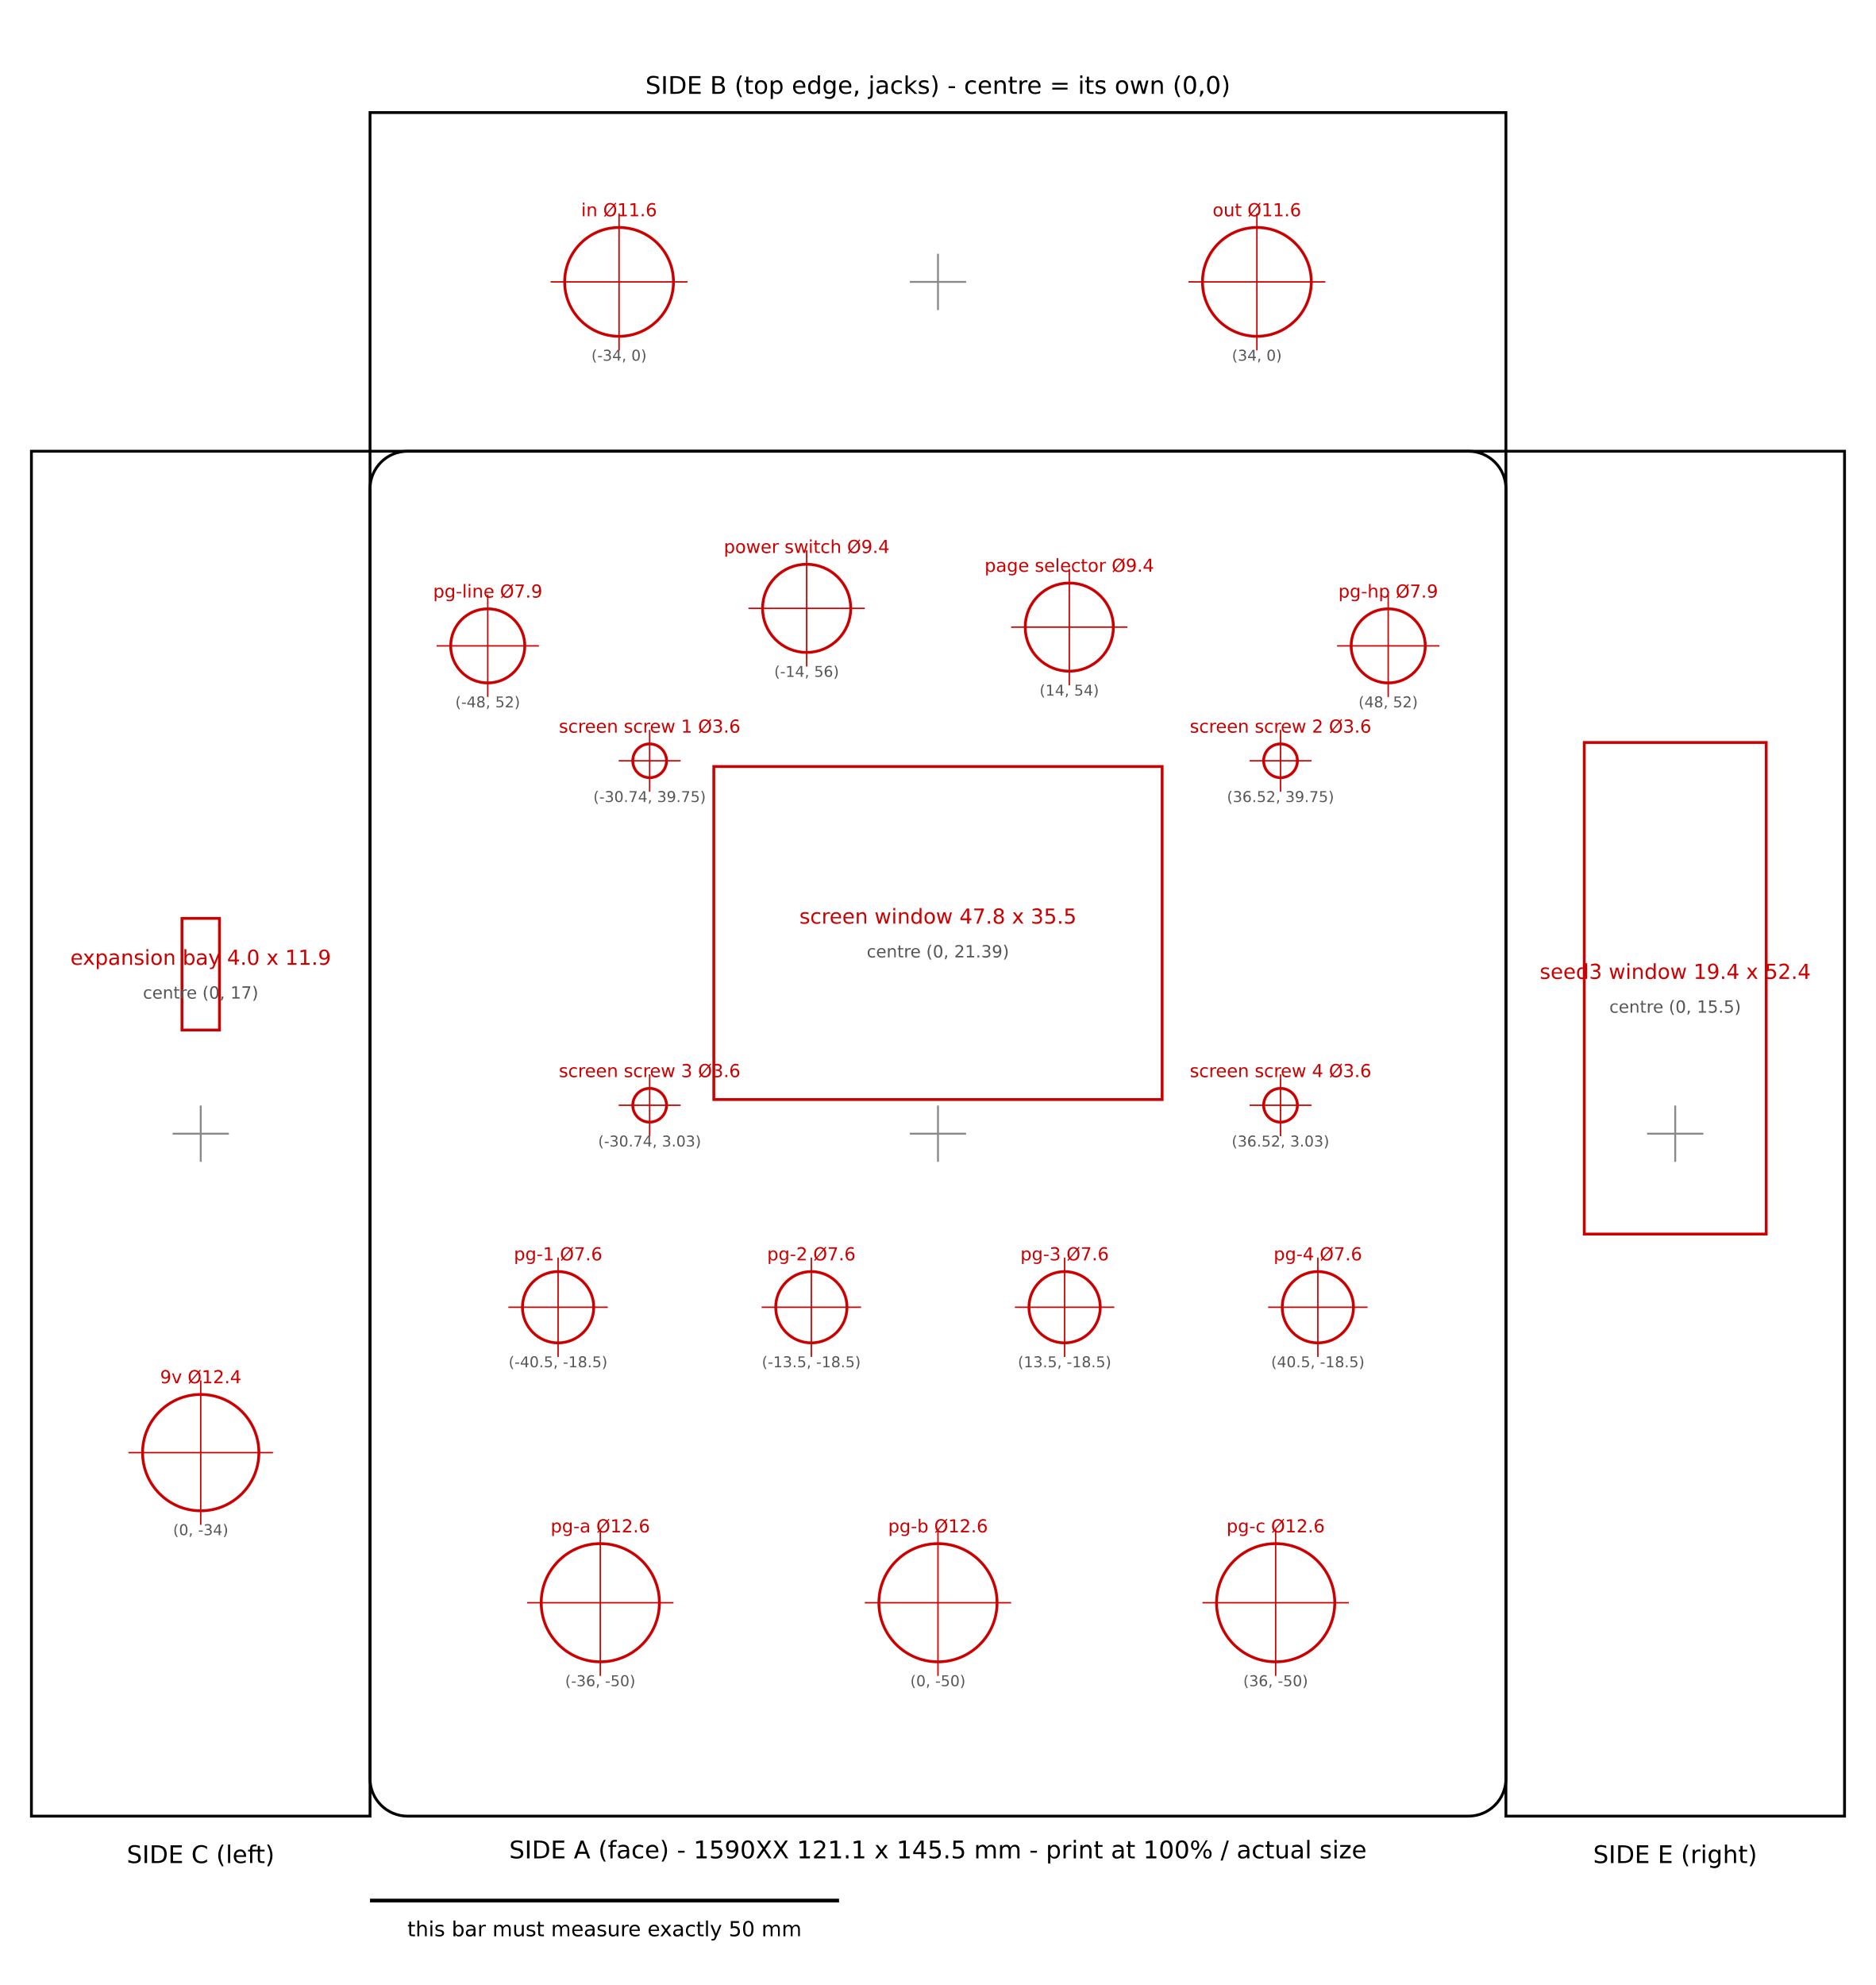
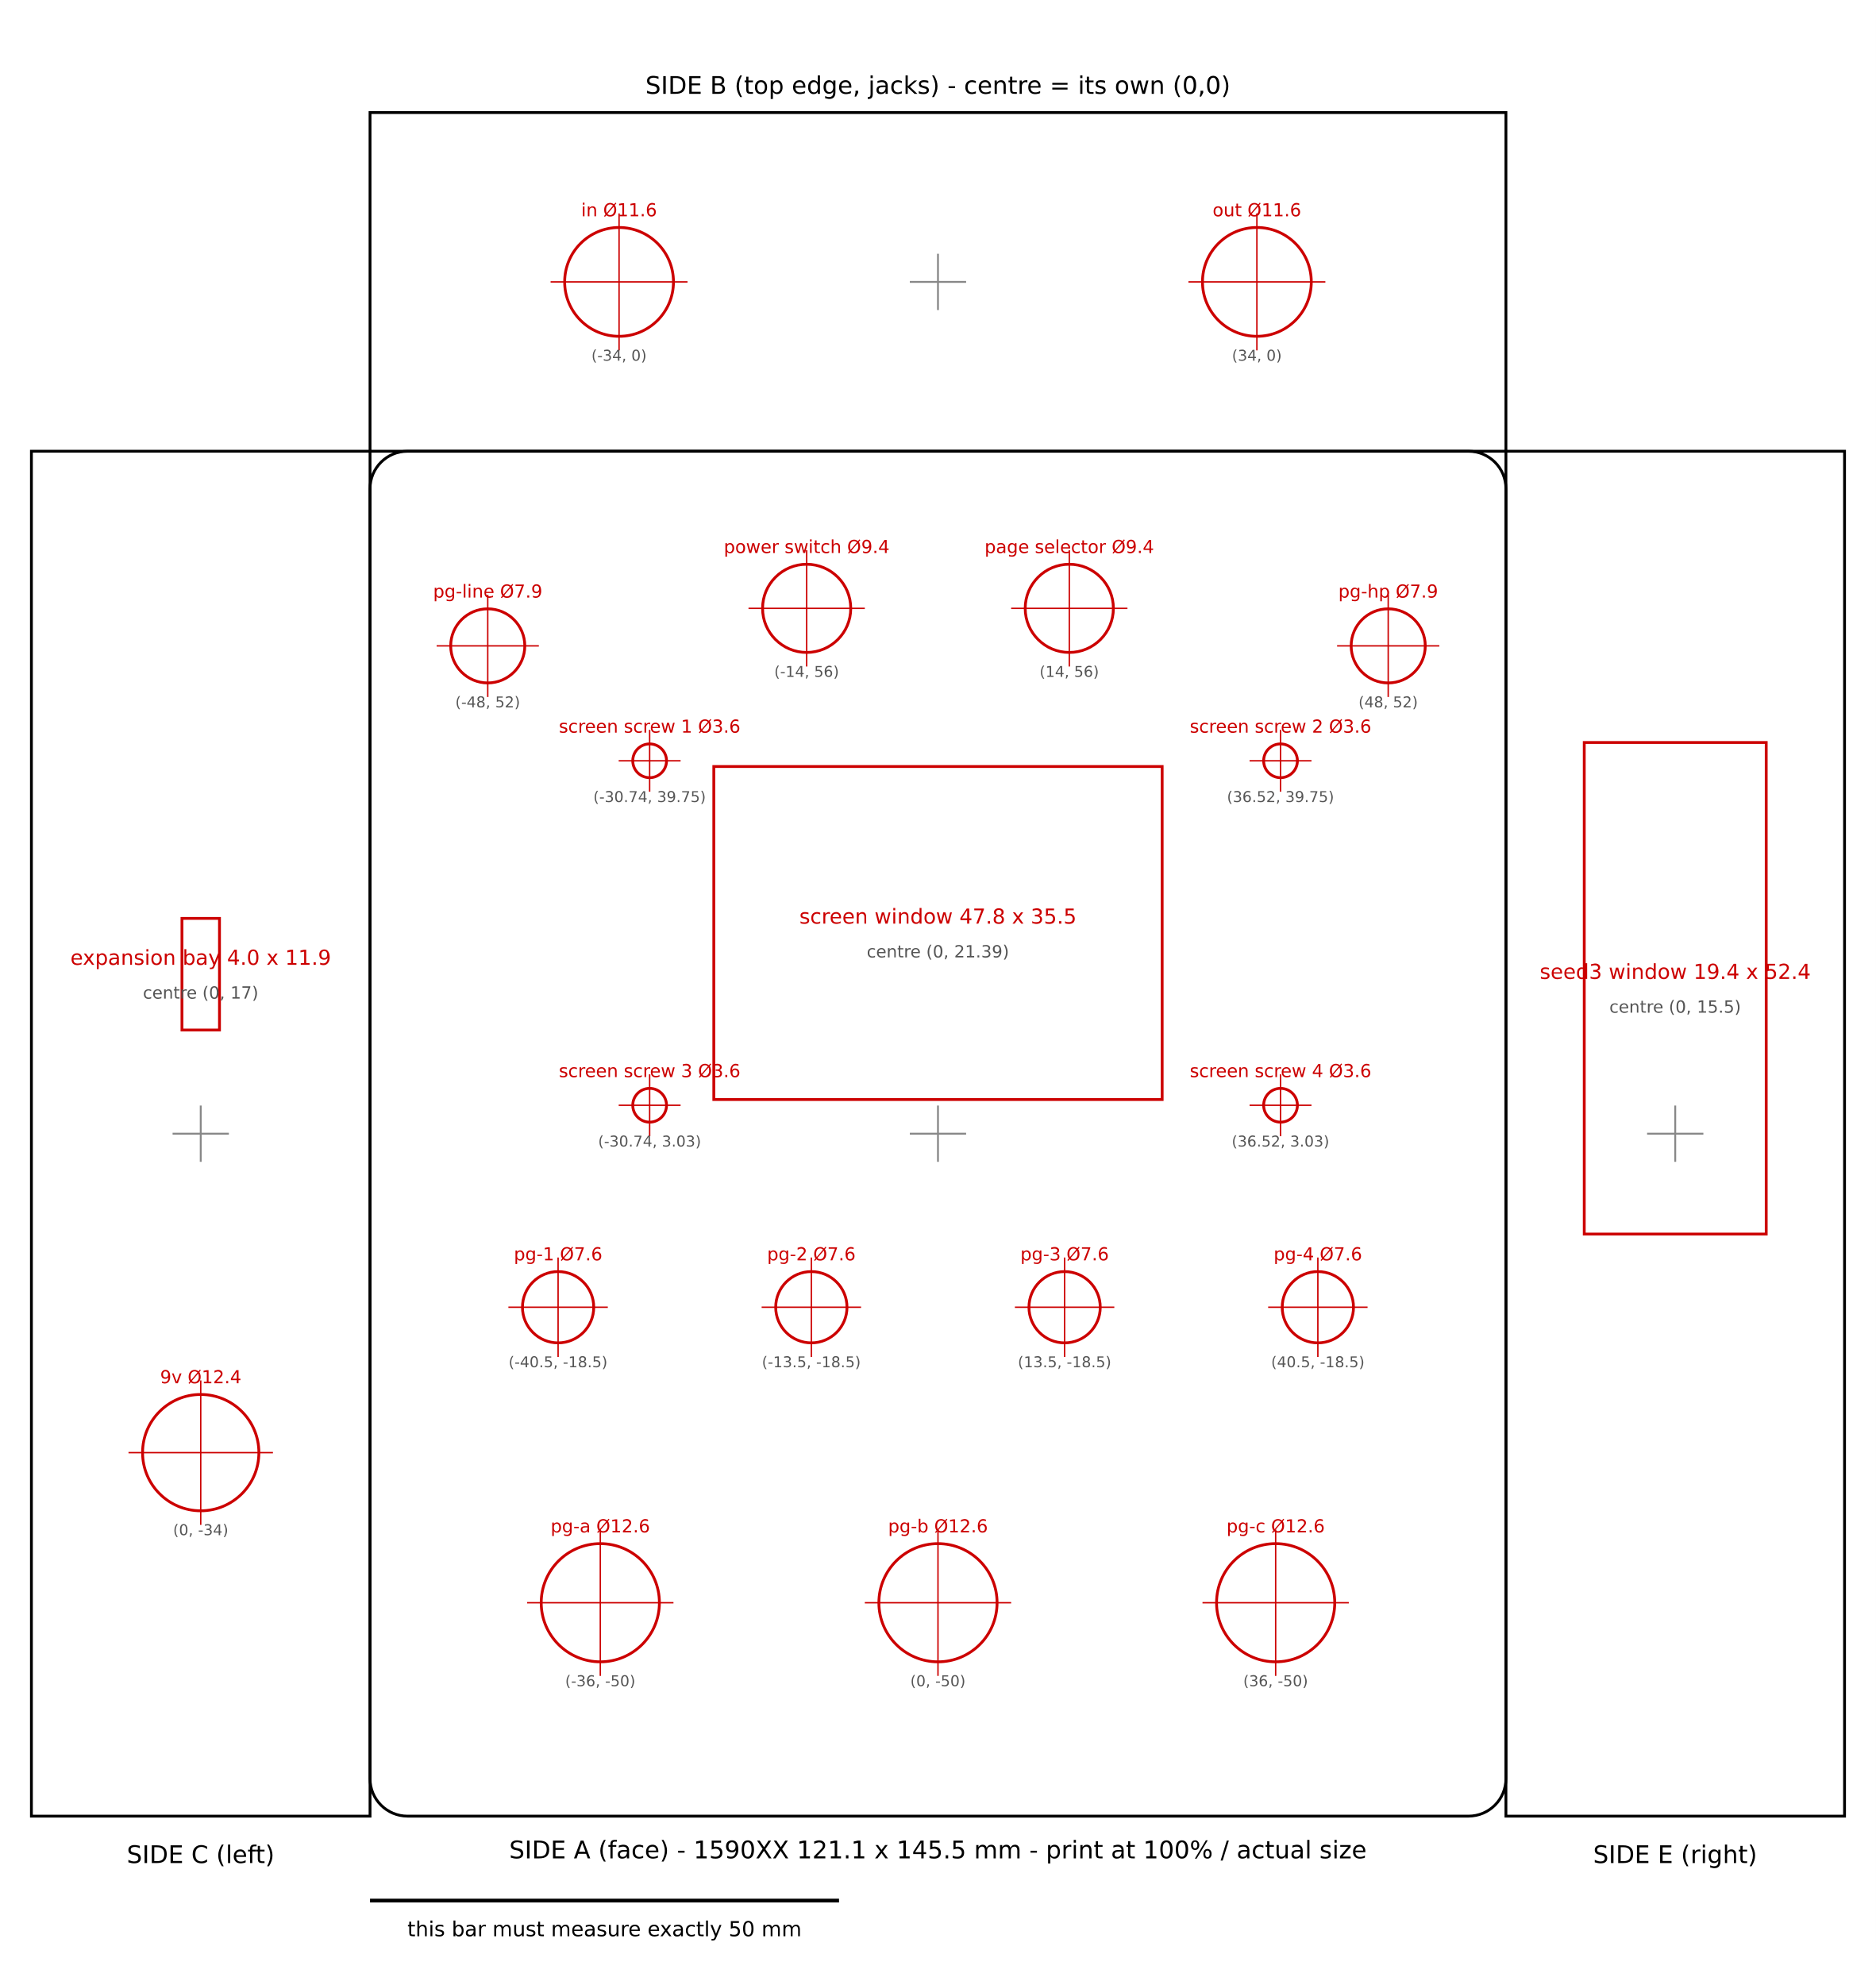
<svg xmlns="http://www.w3.org/2000/svg" width="200mm" height="211.6mm" viewBox="-100 -120.85 200 211.6">
  <rect x="-100" y="-120.85" width="200" height="211.6" fill="#fff" />
  <rect x="-60.55" y="-108.85" width="121.1" height="36.1" fill="none" stroke="#000" stroke-width="0.3" />
  <rect x="-60.55" y="-72.75" width="121.1" height="145.5" rx="4" fill="none" stroke="#000" stroke-width="0.3" />
  <text x="0.00" y="-110.85" font-family="DejaVu Sans, sans-serif" font-size="2.6" text-anchor="middle" fill="#000" font-weight="normal">SIDE B (top edge, jacks) - centre = its own (0,0)</text>
  <rect x="60.55" y="-72.75" width="36.1" height="145.5" fill="none" stroke="#000" stroke-width="0.3" />
  <text x="78.6" y="77.75" font-family="DejaVu Sans" font-size="2.6" text-anchor="middle">SIDE E (right)</text>
  <text x="0.00" y="77.25" font-family="DejaVu Sans, sans-serif" font-size="2.6" text-anchor="middle" fill="#000" font-weight="normal">SIDE A (face) - 1590XX 121.1 x 145.5 mm - print at 100% / actual size</text>
  <rect x="-96.65" y="-72.75" width="36.1" height="145.5" fill="none" stroke="#000" stroke-width="0.3" />
  <text x="-78.6" y="77.75" font-family="DejaVu Sans" font-size="2.6" text-anchor="middle">SIDE C (left)</text>
  <path d="M-3,0 h6 M0,-3 v6" stroke="#888" stroke-width="0.2" />
  <path d="M-3,-90.8 h6 M0,-93.8 v6" stroke="#888" stroke-width="0.2" />
  <path d="M75.6,0 h6 M78.6,-3 v6" stroke="#888" stroke-width="0.2" />
  <path d="M-81.6,0 h6 M-78.6,-3 v6" stroke="#888" stroke-width="0.2" />
  <circle cx="-40.5" cy="18.5" r="3.8" fill="none" stroke="#c00" stroke-width="0.3" />
  <path d="M-45.8,18.5 h10.6 M-40.5,13.2 v10.6" stroke="#c00" stroke-width="0.15" />
  <text x="-40.50" y="13.50" font-family="DejaVu Sans, sans-serif" font-size="1.9" text-anchor="middle" fill="#c00" font-weight="normal">pg-1  Ø7.6</text>
  <text x="-40.50" y="24.90" font-family="DejaVu Sans, sans-serif" font-size="1.6" text-anchor="middle" fill="#555" font-weight="normal">(-40.5, -18.5)</text>
  <circle cx="-13.5" cy="18.5" r="3.8" fill="none" stroke="#c00" stroke-width="0.3" />
  <path d="M-18.8,18.5 h10.6 M-13.5,13.2 v10.6" stroke="#c00" stroke-width="0.15" />
  <text x="-13.50" y="13.50" font-family="DejaVu Sans, sans-serif" font-size="1.9" text-anchor="middle" fill="#c00" font-weight="normal">pg-2  Ø7.6</text>
  <text x="-13.50" y="24.90" font-family="DejaVu Sans, sans-serif" font-size="1.6" text-anchor="middle" fill="#555" font-weight="normal">(-13.5, -18.5)</text>
  <circle cx="13.5" cy="18.5" r="3.8" fill="none" stroke="#c00" stroke-width="0.3" />
  <path d="M8.2,18.5 h10.6 M13.5,13.2 v10.6" stroke="#c00" stroke-width="0.15" />
  <text x="13.50" y="13.50" font-family="DejaVu Sans, sans-serif" font-size="1.9" text-anchor="middle" fill="#c00" font-weight="normal">pg-3  Ø7.6</text>
  <text x="13.50" y="24.90" font-family="DejaVu Sans, sans-serif" font-size="1.6" text-anchor="middle" fill="#555" font-weight="normal">(13.5, -18.5)</text>
  <circle cx="40.5" cy="18.5" r="3.8" fill="none" stroke="#c00" stroke-width="0.3" />
  <path d="M35.2,18.5 h10.6 M40.5,13.2 v10.6" stroke="#c00" stroke-width="0.15" />
  <text x="40.50" y="13.50" font-family="DejaVu Sans, sans-serif" font-size="1.9" text-anchor="middle" fill="#c00" font-weight="normal">pg-4  Ø7.6</text>
  <text x="40.50" y="24.90" font-family="DejaVu Sans, sans-serif" font-size="1.6" text-anchor="middle" fill="#555" font-weight="normal">(40.5, -18.5)</text>
  <circle cx="-36.0" cy="50.0" r="6.3" fill="none" stroke="#c00" stroke-width="0.3" />
  <path d="M-43.8,50.0 h15.6 M-36.0,42.2 v15.6" stroke="#c00" stroke-width="0.15" />
  <text x="-36.00" y="42.50" font-family="DejaVu Sans, sans-serif" font-size="1.9" text-anchor="middle" fill="#c00" font-weight="normal">pg-a  Ø12.6</text>
  <text x="-36.00" y="58.90" font-family="DejaVu Sans, sans-serif" font-size="1.6" text-anchor="middle" fill="#555" font-weight="normal">(-36, -50)</text>
  <circle cx="0.0" cy="50.0" r="6.3" fill="none" stroke="#c00" stroke-width="0.3" />
  <path d="M-7.8,50.0 h15.6 M0.0,42.2 v15.6" stroke="#c00" stroke-width="0.15" />
  <text x="0.00" y="42.50" font-family="DejaVu Sans, sans-serif" font-size="1.9" text-anchor="middle" fill="#c00" font-weight="normal">pg-b  Ø12.6</text>
  <text x="0.00" y="58.90" font-family="DejaVu Sans, sans-serif" font-size="1.6" text-anchor="middle" fill="#555" font-weight="normal">(0, -50)</text>
  <circle cx="36.0" cy="50.0" r="6.3" fill="none" stroke="#c00" stroke-width="0.3" />
  <path d="M28.2,50.0 h15.6 M36.0,42.2 v15.6" stroke="#c00" stroke-width="0.15" />
  <text x="36.00" y="42.50" font-family="DejaVu Sans, sans-serif" font-size="1.9" text-anchor="middle" fill="#c00" font-weight="normal">pg-c  Ø12.6</text>
  <text x="36.00" y="58.90" font-family="DejaVu Sans, sans-serif" font-size="1.6" text-anchor="middle" fill="#555" font-weight="normal">(36, -50)</text>
  <circle cx="48.0" cy="-52.0" r="3.95" fill="none" stroke="#c00" stroke-width="0.3" />
  <path d="M42.55,-52.0 h10.9 M48.0,-57.45 v10.9" stroke="#c00" stroke-width="0.15" />
  <text x="48.00" y="-57.15" font-family="DejaVu Sans, sans-serif" font-size="1.9" text-anchor="middle" fill="#c00" font-weight="normal">pg-hp  Ø7.9</text>
  <text x="48.00" y="-45.45" font-family="DejaVu Sans, sans-serif" font-size="1.6" text-anchor="middle" fill="#555" font-weight="normal">(48, 52)</text>
  <circle cx="-48.0" cy="-52.0" r="3.95" fill="none" stroke="#c00" stroke-width="0.3" />
  <path d="M-53.45,-52.0 h10.9 M-48.0,-57.45 v10.9" stroke="#c00" stroke-width="0.15" />
  <text x="-48.00" y="-57.15" font-family="DejaVu Sans, sans-serif" font-size="1.9" text-anchor="middle" fill="#c00" font-weight="normal">pg-line  Ø7.9</text>
  <text x="-48.00" y="-45.45" font-family="DejaVu Sans, sans-serif" font-size="1.6" text-anchor="middle" fill="#555" font-weight="normal">(-48, 52)</text>
  <circle cx="-30.74" cy="-39.75" r="1.8" fill="none" stroke="#c00" stroke-width="0.3" />
  <path d="M-34.04,-39.75 h6.6 M-30.74,-43.05 v6.6" stroke="#c00" stroke-width="0.15" />
  <text x="-30.74" y="-42.75" font-family="DejaVu Sans, sans-serif" font-size="1.9" text-anchor="middle" fill="#c00" font-weight="normal">screen screw 1  Ø3.6</text>
  <text x="-30.74" y="-35.35" font-family="DejaVu Sans, sans-serif" font-size="1.6" text-anchor="middle" fill="#555" font-weight="normal">(-30.74, 39.75)</text>
  <circle cx="36.52" cy="-39.75" r="1.8" fill="none" stroke="#c00" stroke-width="0.3" />
  <path d="M33.22,-39.75 h6.6 M36.52,-43.05 v6.6" stroke="#c00" stroke-width="0.15" />
  <text x="36.52" y="-42.75" font-family="DejaVu Sans, sans-serif" font-size="1.9" text-anchor="middle" fill="#c00" font-weight="normal">screen screw 2  Ø3.6</text>
  <text x="36.52" y="-35.35" font-family="DejaVu Sans, sans-serif" font-size="1.6" text-anchor="middle" fill="#555" font-weight="normal">(36.52, 39.75)</text>
  <circle cx="-30.74" cy="-3.03" r="1.8" fill="none" stroke="#c00" stroke-width="0.3" />
  <path d="M-34.04,-3.03 h6.6 M-30.74,-6.33 v6.6" stroke="#c00" stroke-width="0.15" />
  <text x="-30.74" y="-6.03" font-family="DejaVu Sans, sans-serif" font-size="1.9" text-anchor="middle" fill="#c00" font-weight="normal">screen screw 3  Ø3.6</text>
  <text x="-30.74" y="1.37" font-family="DejaVu Sans, sans-serif" font-size="1.6" text-anchor="middle" fill="#555" font-weight="normal">(-30.74, 3.03)</text>
  <circle cx="36.52" cy="-3.03" r="1.8" fill="none" stroke="#c00" stroke-width="0.3" />
  <path d="M33.22,-3.03 h6.6 M36.52,-6.33 v6.6" stroke="#c00" stroke-width="0.15" />
  <text x="36.52" y="-6.03" font-family="DejaVu Sans, sans-serif" font-size="1.9" text-anchor="middle" fill="#c00" font-weight="normal">screen screw 4  Ø3.6</text>
  <text x="36.52" y="1.37" font-family="DejaVu Sans, sans-serif" font-size="1.6" text-anchor="middle" fill="#555" font-weight="normal">(36.52, 3.03)</text>
-   <circle cx="14.0" cy="-54.0" r="4.7" fill="none" stroke="#c00" stroke-width="0.3" />
-   <path d="M7.8,-54.0 h12.4 M14.0,-60.2 v12.4" stroke="#c00" stroke-width="0.15" />
-   <text x="14.00" y="-59.90" font-family="DejaVu Sans, sans-serif" font-size="1.9" text-anchor="middle" fill="#c00" font-weight="normal">page selector  Ø9.4</text>
-   <text x="14.00" y="-46.70" font-family="DejaVu Sans, sans-serif" font-size="1.6" text-anchor="middle" fill="#555" font-weight="normal">(14, 54)</text>
+   <circle cx="14.0" cy="-56.0" r="4.7" fill="none" stroke="#c00" stroke-width="0.3" />
+   <path d="M7.8,-56.0 h12.4 M14.0,-62.2 v12.4" stroke="#c00" stroke-width="0.15" />
+   <text x="14.00" y="-61.90" font-family="DejaVu Sans, sans-serif" font-size="1.9" text-anchor="middle" fill="#c00" font-weight="normal">page selector  Ø9.4</text>
+   <text x="14.00" y="-48.70" font-family="DejaVu Sans, sans-serif" font-size="1.6" text-anchor="middle" fill="#555" font-weight="normal">(14, 56)</text>
  <circle cx="-14.0" cy="-56.0" r="4.7" fill="none" stroke="#c00" stroke-width="0.3" />
  <path d="M-20.2,-56.0 h12.4 M-14.0,-62.2 v12.4" stroke="#c00" stroke-width="0.15" />
  <text x="-14.00" y="-61.90" font-family="DejaVu Sans, sans-serif" font-size="1.9" text-anchor="middle" fill="#c00" font-weight="normal">power switch  Ø9.4</text>
  <text x="-14.00" y="-48.70" font-family="DejaVu Sans, sans-serif" font-size="1.6" text-anchor="middle" fill="#555" font-weight="normal">(-14, 56)</text>
  <circle cx="-78.6" cy="34.0" r="6.2" fill="none" stroke="#c00" stroke-width="0.3" />
  <path d="M-86.3,34.0 h15.4 M-78.6,26.3 v15.4" stroke="#c00" stroke-width="0.15" />
  <text x="-78.60" y="26.60" font-family="DejaVu Sans, sans-serif" font-size="1.9" text-anchor="middle" fill="#c00" font-weight="normal">9v  Ø12.4</text>
  <text x="-78.60" y="42.80" font-family="DejaVu Sans, sans-serif" font-size="1.6" text-anchor="middle" fill="#555" font-weight="normal">(0, -34)</text>
  <rect x="-23.9" y="-39.14" width="47.8" height="35.5" fill="none" stroke="#c00" stroke-width="0.3" />
  <text x="0.00" y="-22.39" font-family="DejaVu Sans, sans-serif" font-size="2.2" text-anchor="middle" fill="#c00" font-weight="normal">screen window 47.8 x 35.5</text>
  <text x="0.00" y="-18.79" font-family="DejaVu Sans, sans-serif" font-size="1.8" text-anchor="middle" fill="#555" font-weight="normal">centre (0, 21.39)</text>
  <circle cx="-34.0" cy="-90.8" r="5.8" fill="none" stroke="#c00" stroke-width="0.3" />
  <path d="M-41.3,-90.8 h14.6 M-34.0,-98.1 v14.6" stroke="#c00" stroke-width="0.15" />
  <text x="-34.00" y="-97.80" font-family="DejaVu Sans, sans-serif" font-size="1.9" text-anchor="middle" fill="#c00" font-weight="normal">in  Ø11.6</text>
  <text x="-34.00" y="-82.40" font-family="DejaVu Sans, sans-serif" font-size="1.6" text-anchor="middle" fill="#555" font-weight="normal">(-34, 0)</text>
  <circle cx="34.0" cy="-90.8" r="5.8" fill="none" stroke="#c00" stroke-width="0.3" />
  <path d="M26.7,-90.8 h14.6 M34.0,-98.1 v14.6" stroke="#c00" stroke-width="0.15" />
  <text x="34.00" y="-97.80" font-family="DejaVu Sans, sans-serif" font-size="1.9" text-anchor="middle" fill="#c00" font-weight="normal">out  Ø11.6</text>
  <text x="34.00" y="-82.40" font-family="DejaVu Sans, sans-serif" font-size="1.6" text-anchor="middle" fill="#555" font-weight="normal">(34, 0)</text>
  <rect x="68.9" y="-41.7" width="19.4" height="52.4" fill="none" stroke="#c00" stroke-width="0.3" />
  <text x="78.60" y="-16.50" font-family="DejaVu Sans, sans-serif" font-size="2.2" text-anchor="middle" fill="#c00" font-weight="normal">seed3 window 19.4 x 52.4</text>
  <text x="78.60" y="-12.90" font-family="DejaVu Sans, sans-serif" font-size="1.8" text-anchor="middle" fill="#555" font-weight="normal">centre (0, 15.5)</text>
  <rect x="-80.6" y="-22.95" width="4.0" height="11.9" fill="none" stroke="#c00" stroke-width="0.3" />
  <text x="-78.60" y="-18.00" font-family="DejaVu Sans, sans-serif" font-size="2.2" text-anchor="middle" fill="#c00" font-weight="normal">expansion bay 4.0 x 11.9</text>
  <text x="-78.60" y="-14.40" font-family="DejaVu Sans, sans-serif" font-size="1.8" text-anchor="middle" fill="#555" font-weight="normal">centre (0, 17)</text>
  <path d="M-60.55,81.75 h50" stroke="#000" stroke-width="0.4" />
  <text x="-35.55" y="85.55" font-family="DejaVu Sans, sans-serif" font-size="2.2" text-anchor="middle" fill="#000" font-weight="normal">this bar must measure exactly 50 mm</text>
</svg>
